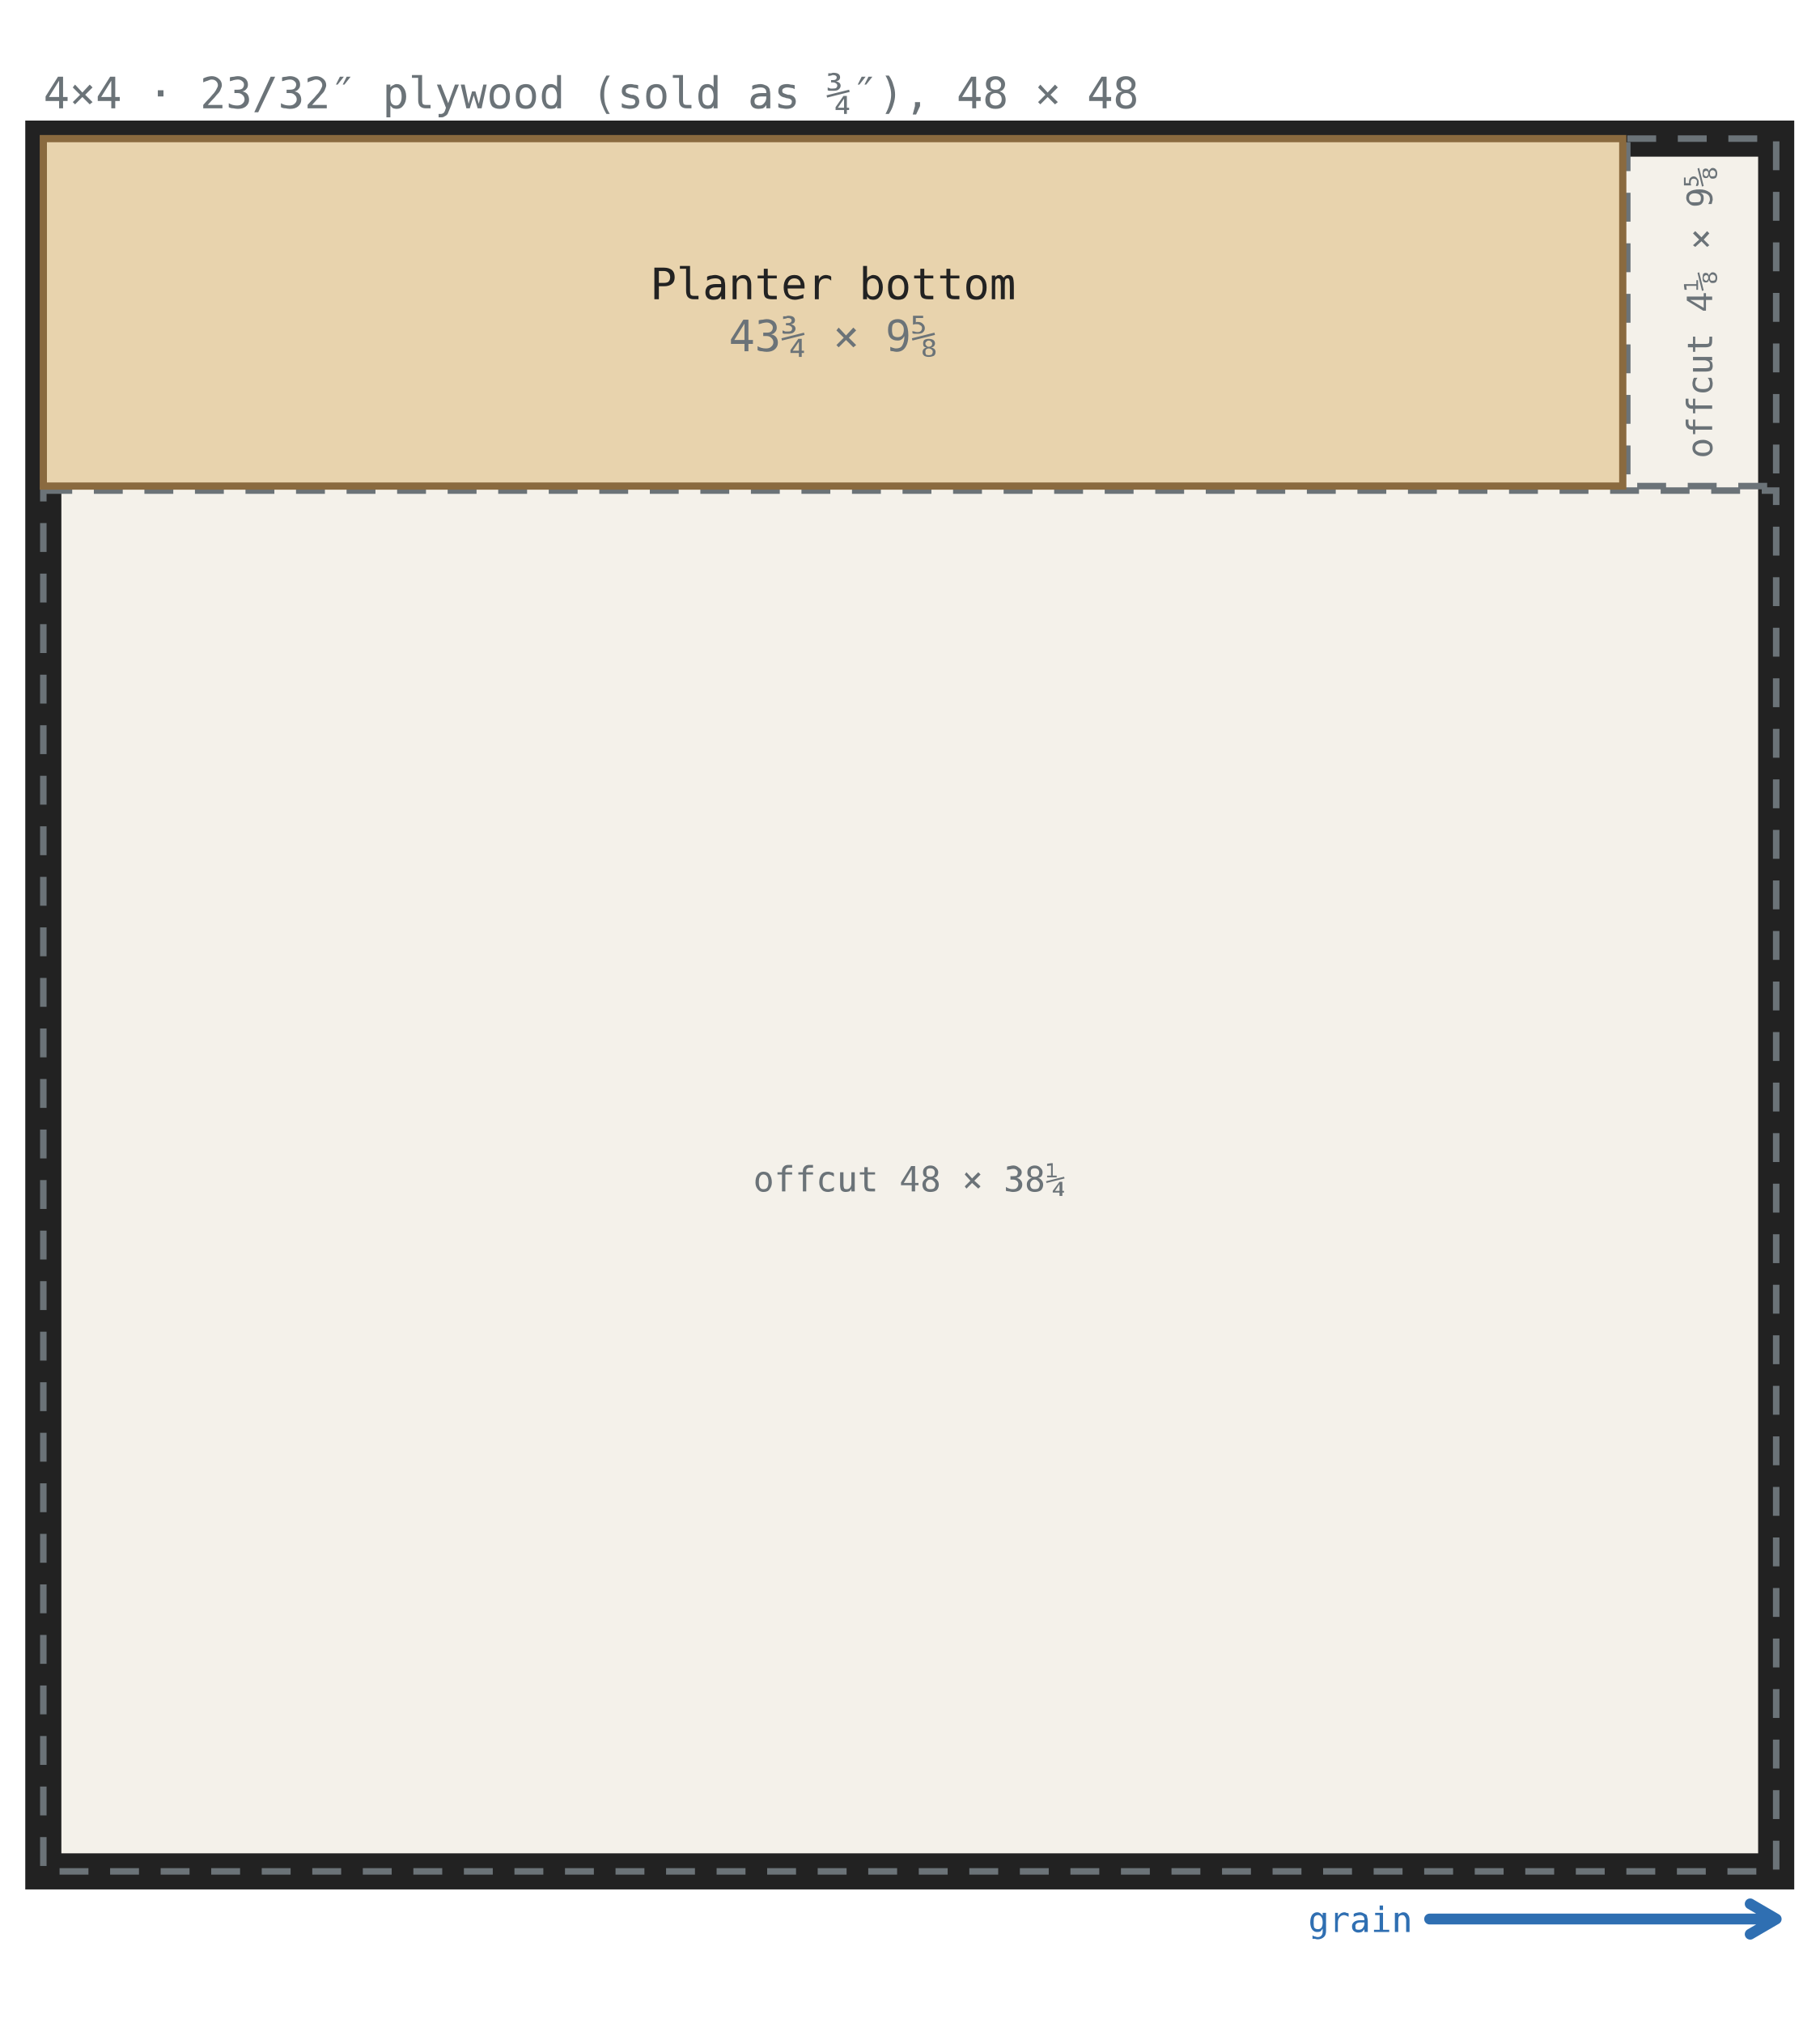
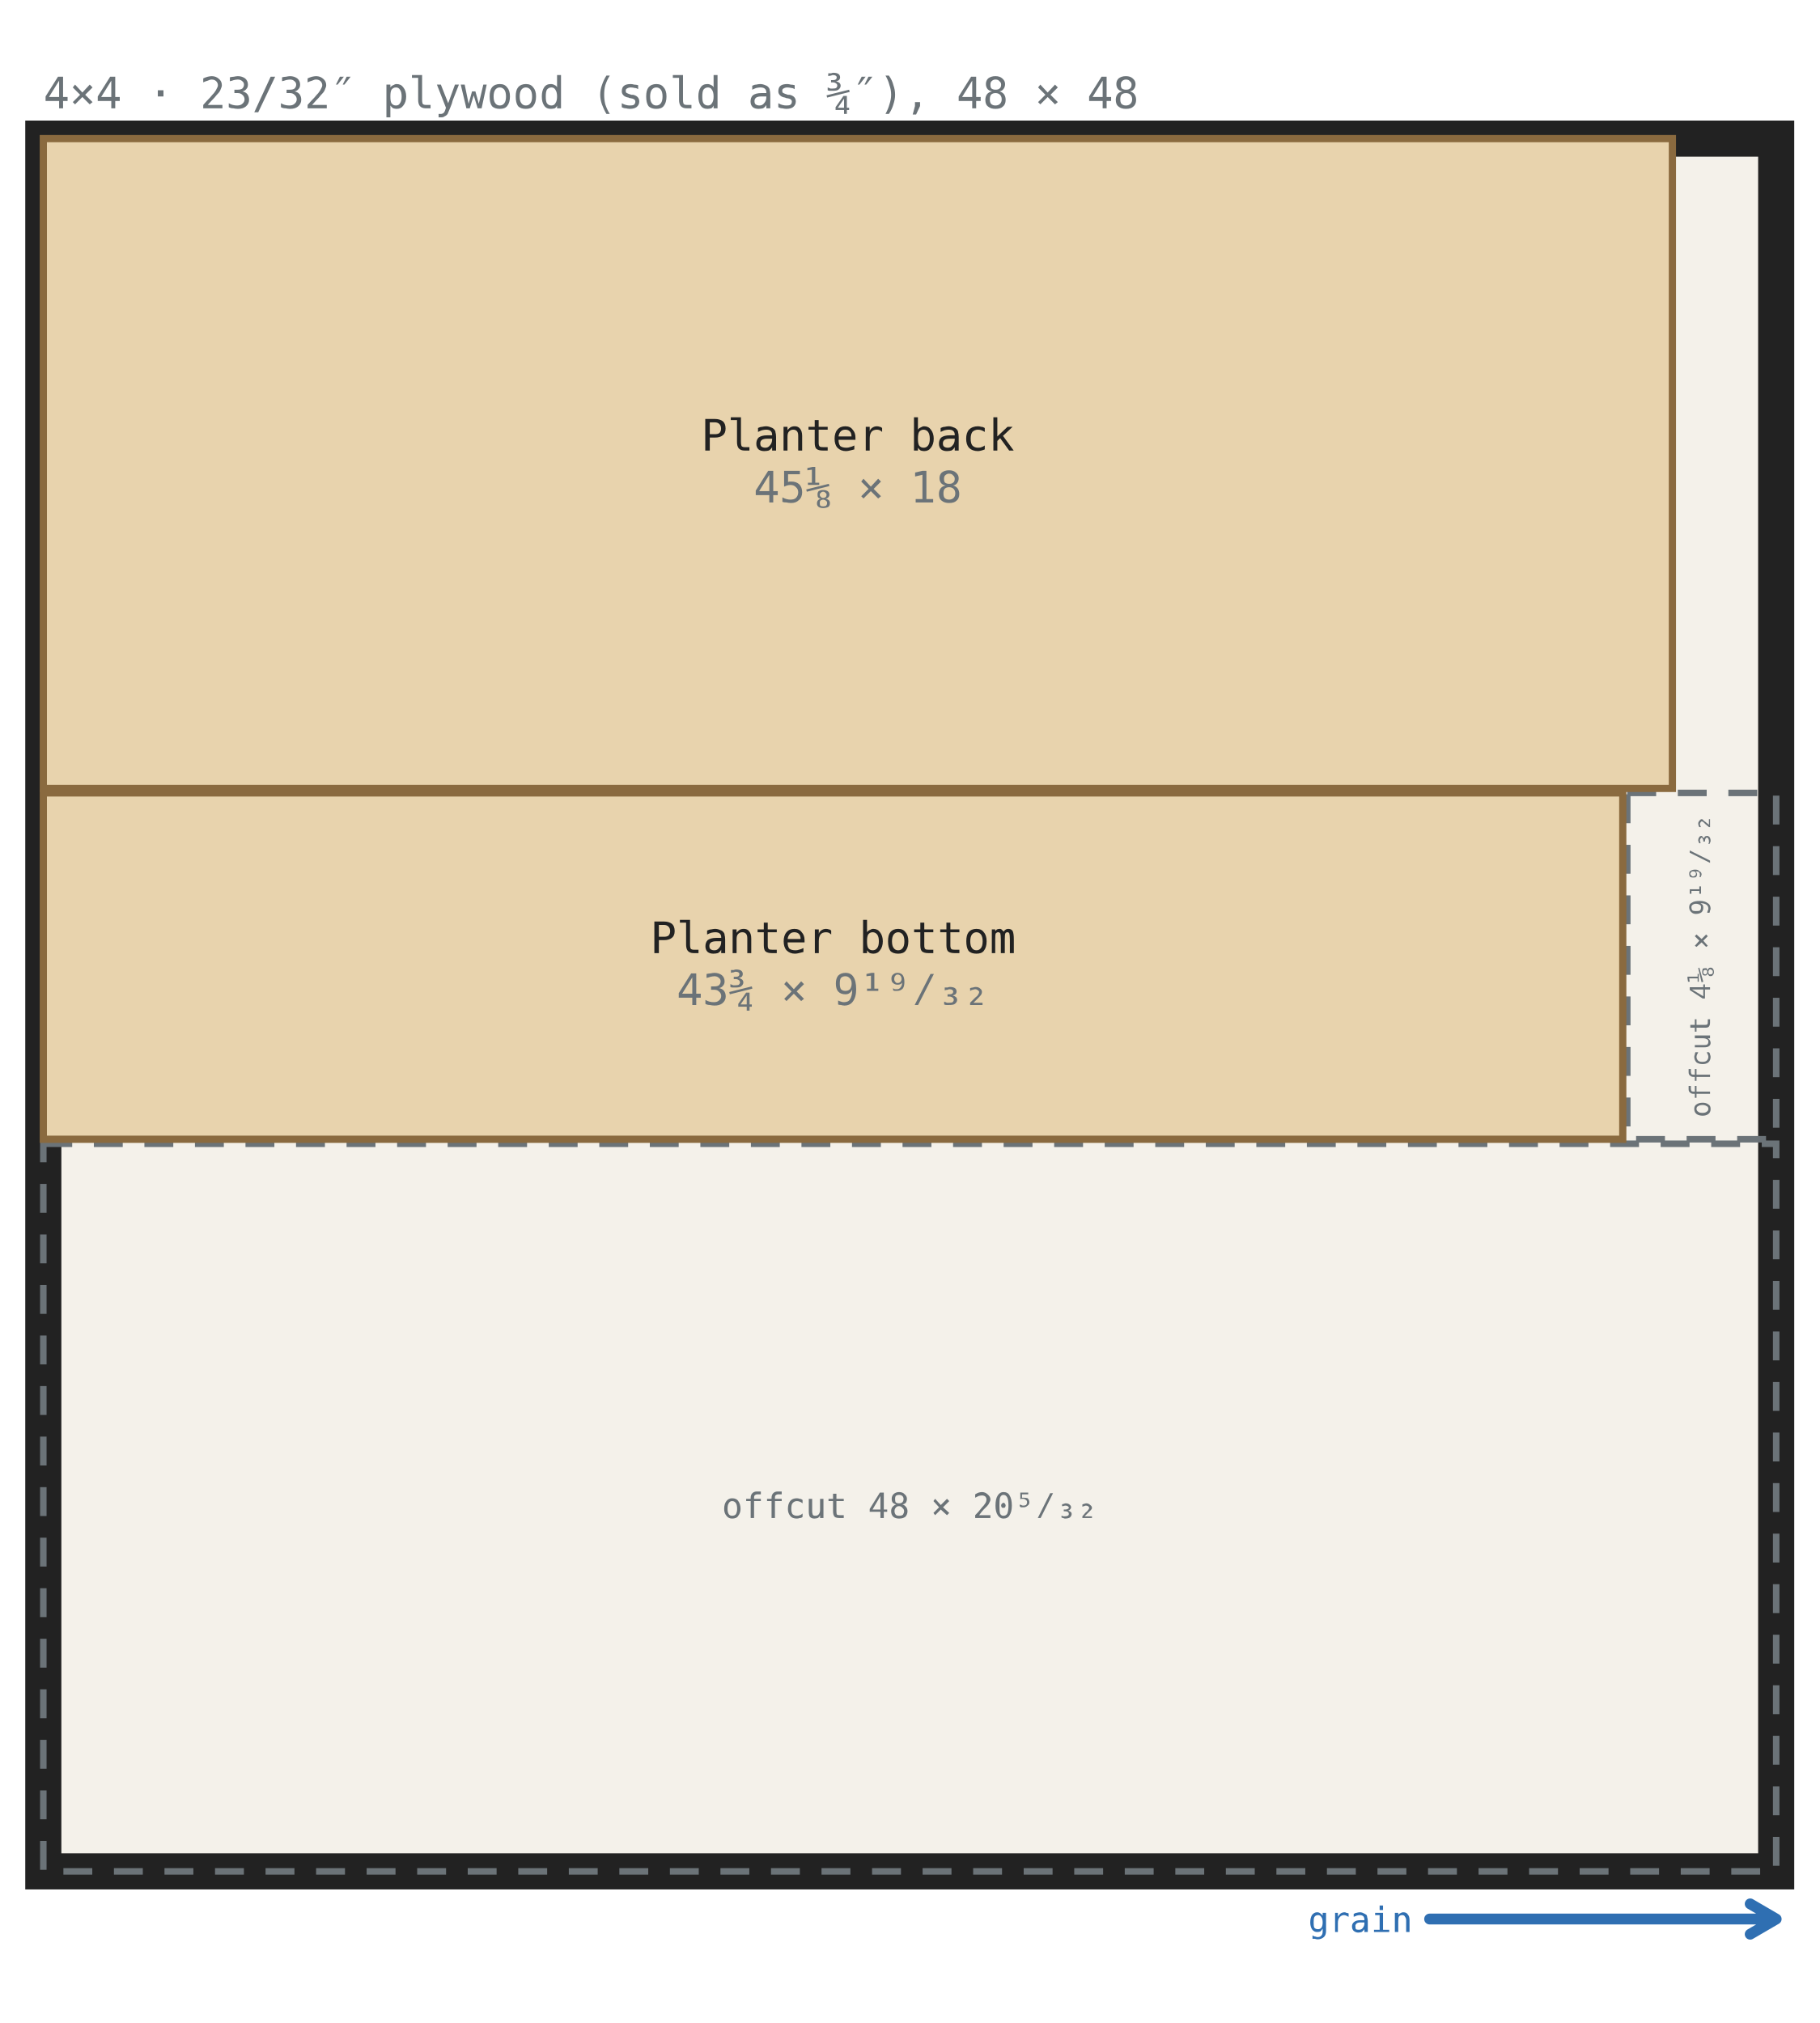
<svg xmlns="http://www.w3.org/2000/svg" viewBox="-1.2 -1.2 50.4 56.04" class="wb-sheets" data-phase="p1" data-material="ply" font-family="ui-monospace, monospace">
  <style>
.wb-sheet-board { fill: var(--sheet-board, #f4f1ea); stroke: var(--ink, #222); stroke-width: var(--sheet-stroke, 0.3); }
.wb-part { stroke: var(--wood-dark, #8a6a3f); stroke-width: 0.2; }
.wb-part.k-fin { fill: var(--face, #e8d3ad); }
.wb-part.k-raw { stroke: var(--ink-soft, #6b7378); }
.wb-part.k-needs-finish { stroke: var(--dim, #2f6fb2); stroke-width: 0.45; }
.wb-hatch-bg { fill: var(--sheet-board, #f4f1ea); }
.wb-hatch-line { stroke: var(--hatch, #8f9ba1); stroke-width: 0.25; }
.wb-strip-cut { stroke: var(--ink-soft, #6b7378); stroke-width: 0.2; stroke-dasharray: 0.8 0.5; fill: none; }
.wb-offcut { fill: none; stroke: var(--ink-soft, #6b7378); stroke-width: 0.18; stroke-dasharray: 0.8 0.6; }
.wb-title { fill: var(--ink-soft, #6b7378); }
.wb-label { fill: var(--ink, #222); }
.wb-size { fill: var(--ink-soft, #6b7378); }
.wb-offcut-label { fill: var(--ink-soft, #6b7378); }
.wb-grain { stroke: var(--dim, #2f6fb2); stroke-width: 0.3; fill: none; stroke-linecap: round; stroke-linejoin: round; }
.wb-grain-label { fill: var(--dim, #2f6fb2); }
</style>
  <defs>
    <pattern id="wb-raw-p1-ply" patternUnits="userSpaceOnUse" width="0.72" height="0.72" patternTransform="rotate(45)">
      <rect class="wb-hatch-bg" width="0.72" height="0.72" />
      <line class="wb-hatch-line" x1="0" y1="0" x2="0" y2="0.72" />
    </pattern>
  </defs>
  <g class="wb-sheet" data-sheet="0" data-stock="4x4" data-owned="false" transform="translate(0 2.64)">
    <text class="wb-title" x="0" y="-0.84" font-size="1.2">4×4 · 23/32″ plywood (sold as ¾″), 48 × 48</text>
    <g class="wb-grain-arrow">
      <path class="wb-grain" d="M38.4 49.32H48M47.28 48.9L48 49.32L47.28 49.74" />
      <text class="wb-grain-label" x="37.92" y="49.68" font-size="0.96" text-anchor="end">grain</text>
    </g>
    <rect class="wb-sheet-board" x="0" y="0" width="48" height="48" />
    <g class="wb-offcut-g">
-       <rect class="wb-offcut" x="0" y="9.75" width="48" height="38.25" />
-       <text class="wb-offcut-label" x="24" y="29.163" font-size="0.96" text-anchor="middle">offcut 48 × 38¼</text>
+       <rect class="wb-offcut" x="0" y="27.844" width="48" height="20.156" />
+       <text class="wb-offcut-label" x="24" y="38.21" font-size="0.96" text-anchor="middle">offcut 48 × 20⁵⁄₃₂</text>
    </g>
    <g class="wb-offcut-g">
-       <rect class="wb-offcut" x="43.875" y="0" width="4.125" height="9.625" />
-       <g transform="rotate(-90 45.9375 4.8125)">
-         <text class="wb-offcut-label" x="45.938" y="5.101" font-size="0.96" text-anchor="middle">offcut 4⅛ × 9⅝</text>
+       <rect class="wb-offcut" x="43.875" y="18.125" width="4.125" height="9.594" />
+       <g transform="rotate(-90 45.9375 22.9219)">
+         <text class="wb-offcut-label" x="45.938" y="23.154" font-size="0.774" text-anchor="middle">offcut 4⅛ × 9¹⁹⁄₃₂</text>
      </g>
    </g>
+     <g class="wb-placement" data-part="planter-back">
+       <rect class="wb-part k-fin" x="0" y="0" width="45.125" height="18" />
+       <text class="wb-label" x="22.562" y="8.64" font-size="1.2" text-anchor="middle">Planter back</text>
+       <text class="wb-size" x="22.562" y="10.08" font-size="1.2" text-anchor="middle">45⅛ × 18</text>
+     </g>
    <g class="wb-placement" data-part="planter-bottom">
-       <rect class="wb-part k-fin" x="0" y="0" width="43.75" height="9.625" />
-       <text class="wb-label" x="21.875" y="4.452" font-size="1.2" text-anchor="middle">Planter bottom</text>
-       <text class="wb-size" x="21.875" y="5.893" font-size="1.2" text-anchor="middle">43¾ × 9⅝</text>
+       <rect class="wb-part k-fin" x="0" y="18.125" width="43.75" height="9.594" />
+       <text class="wb-label" x="21.875" y="22.562" font-size="1.2" text-anchor="middle">Planter bottom</text>
+       <text class="wb-size" x="21.875" y="24.002" font-size="1.2" text-anchor="middle">43¾ × 9¹⁹⁄₃₂</text>
    </g>
  </g>
</svg>
